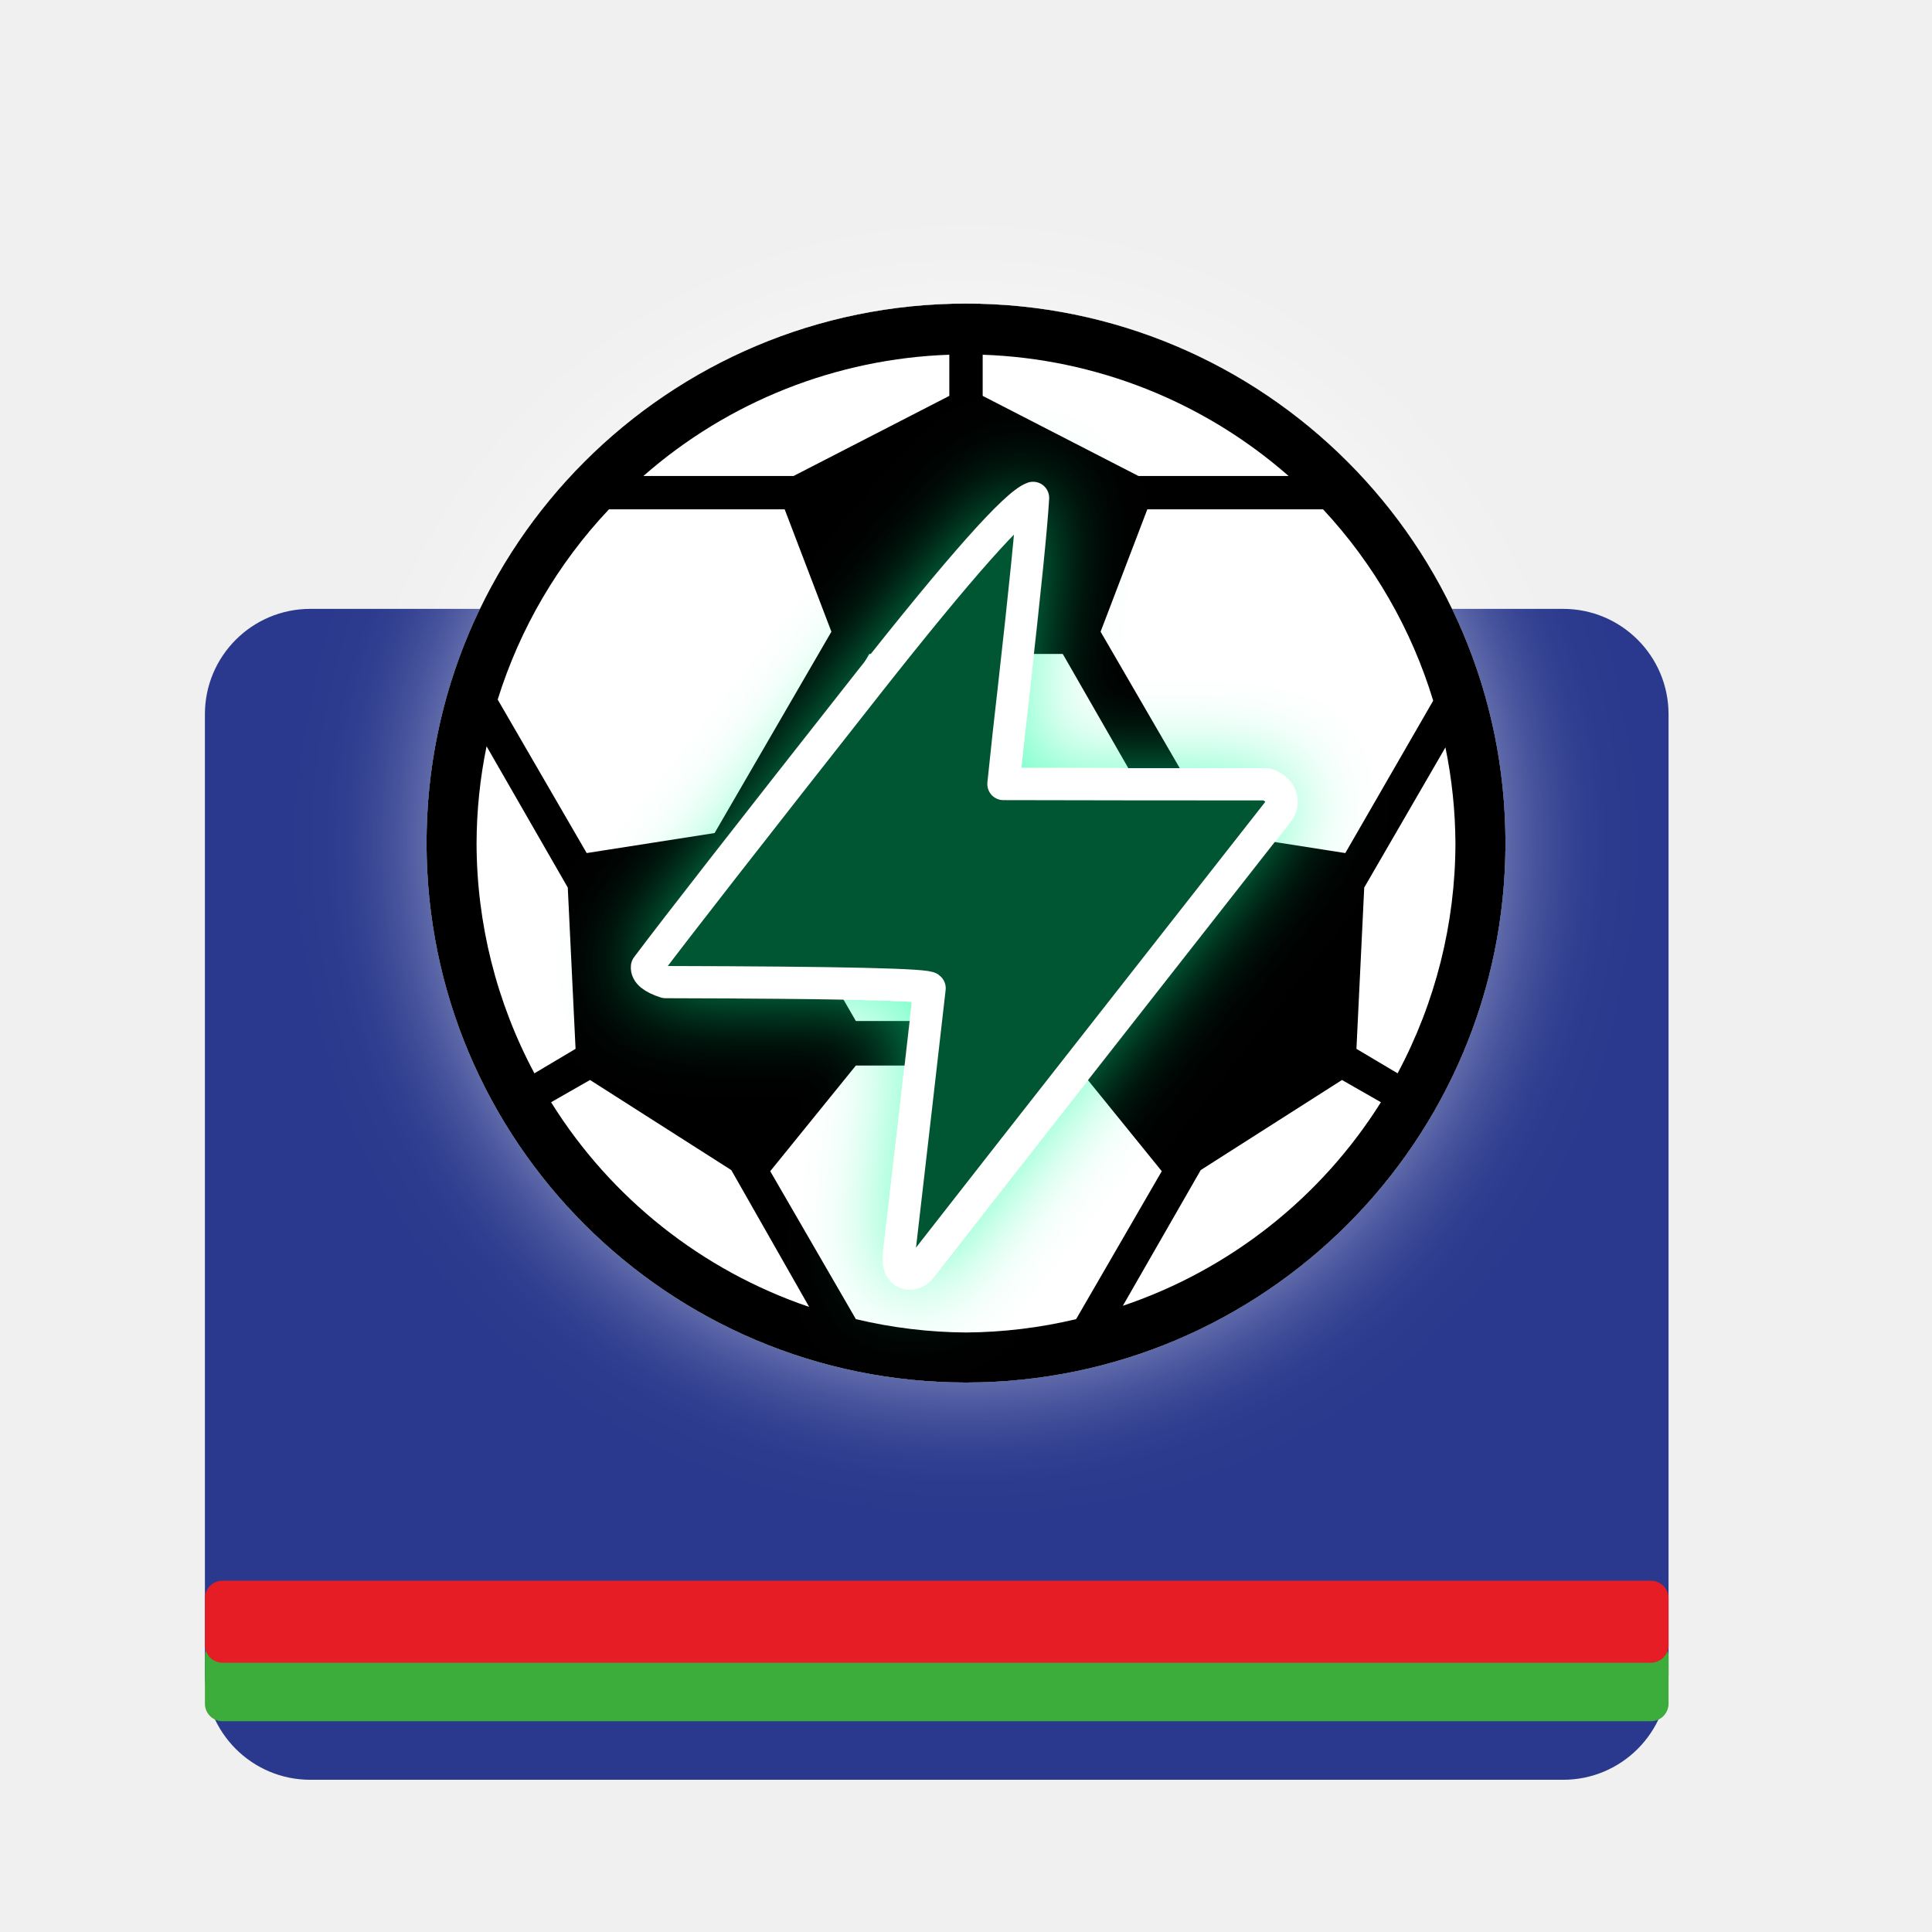
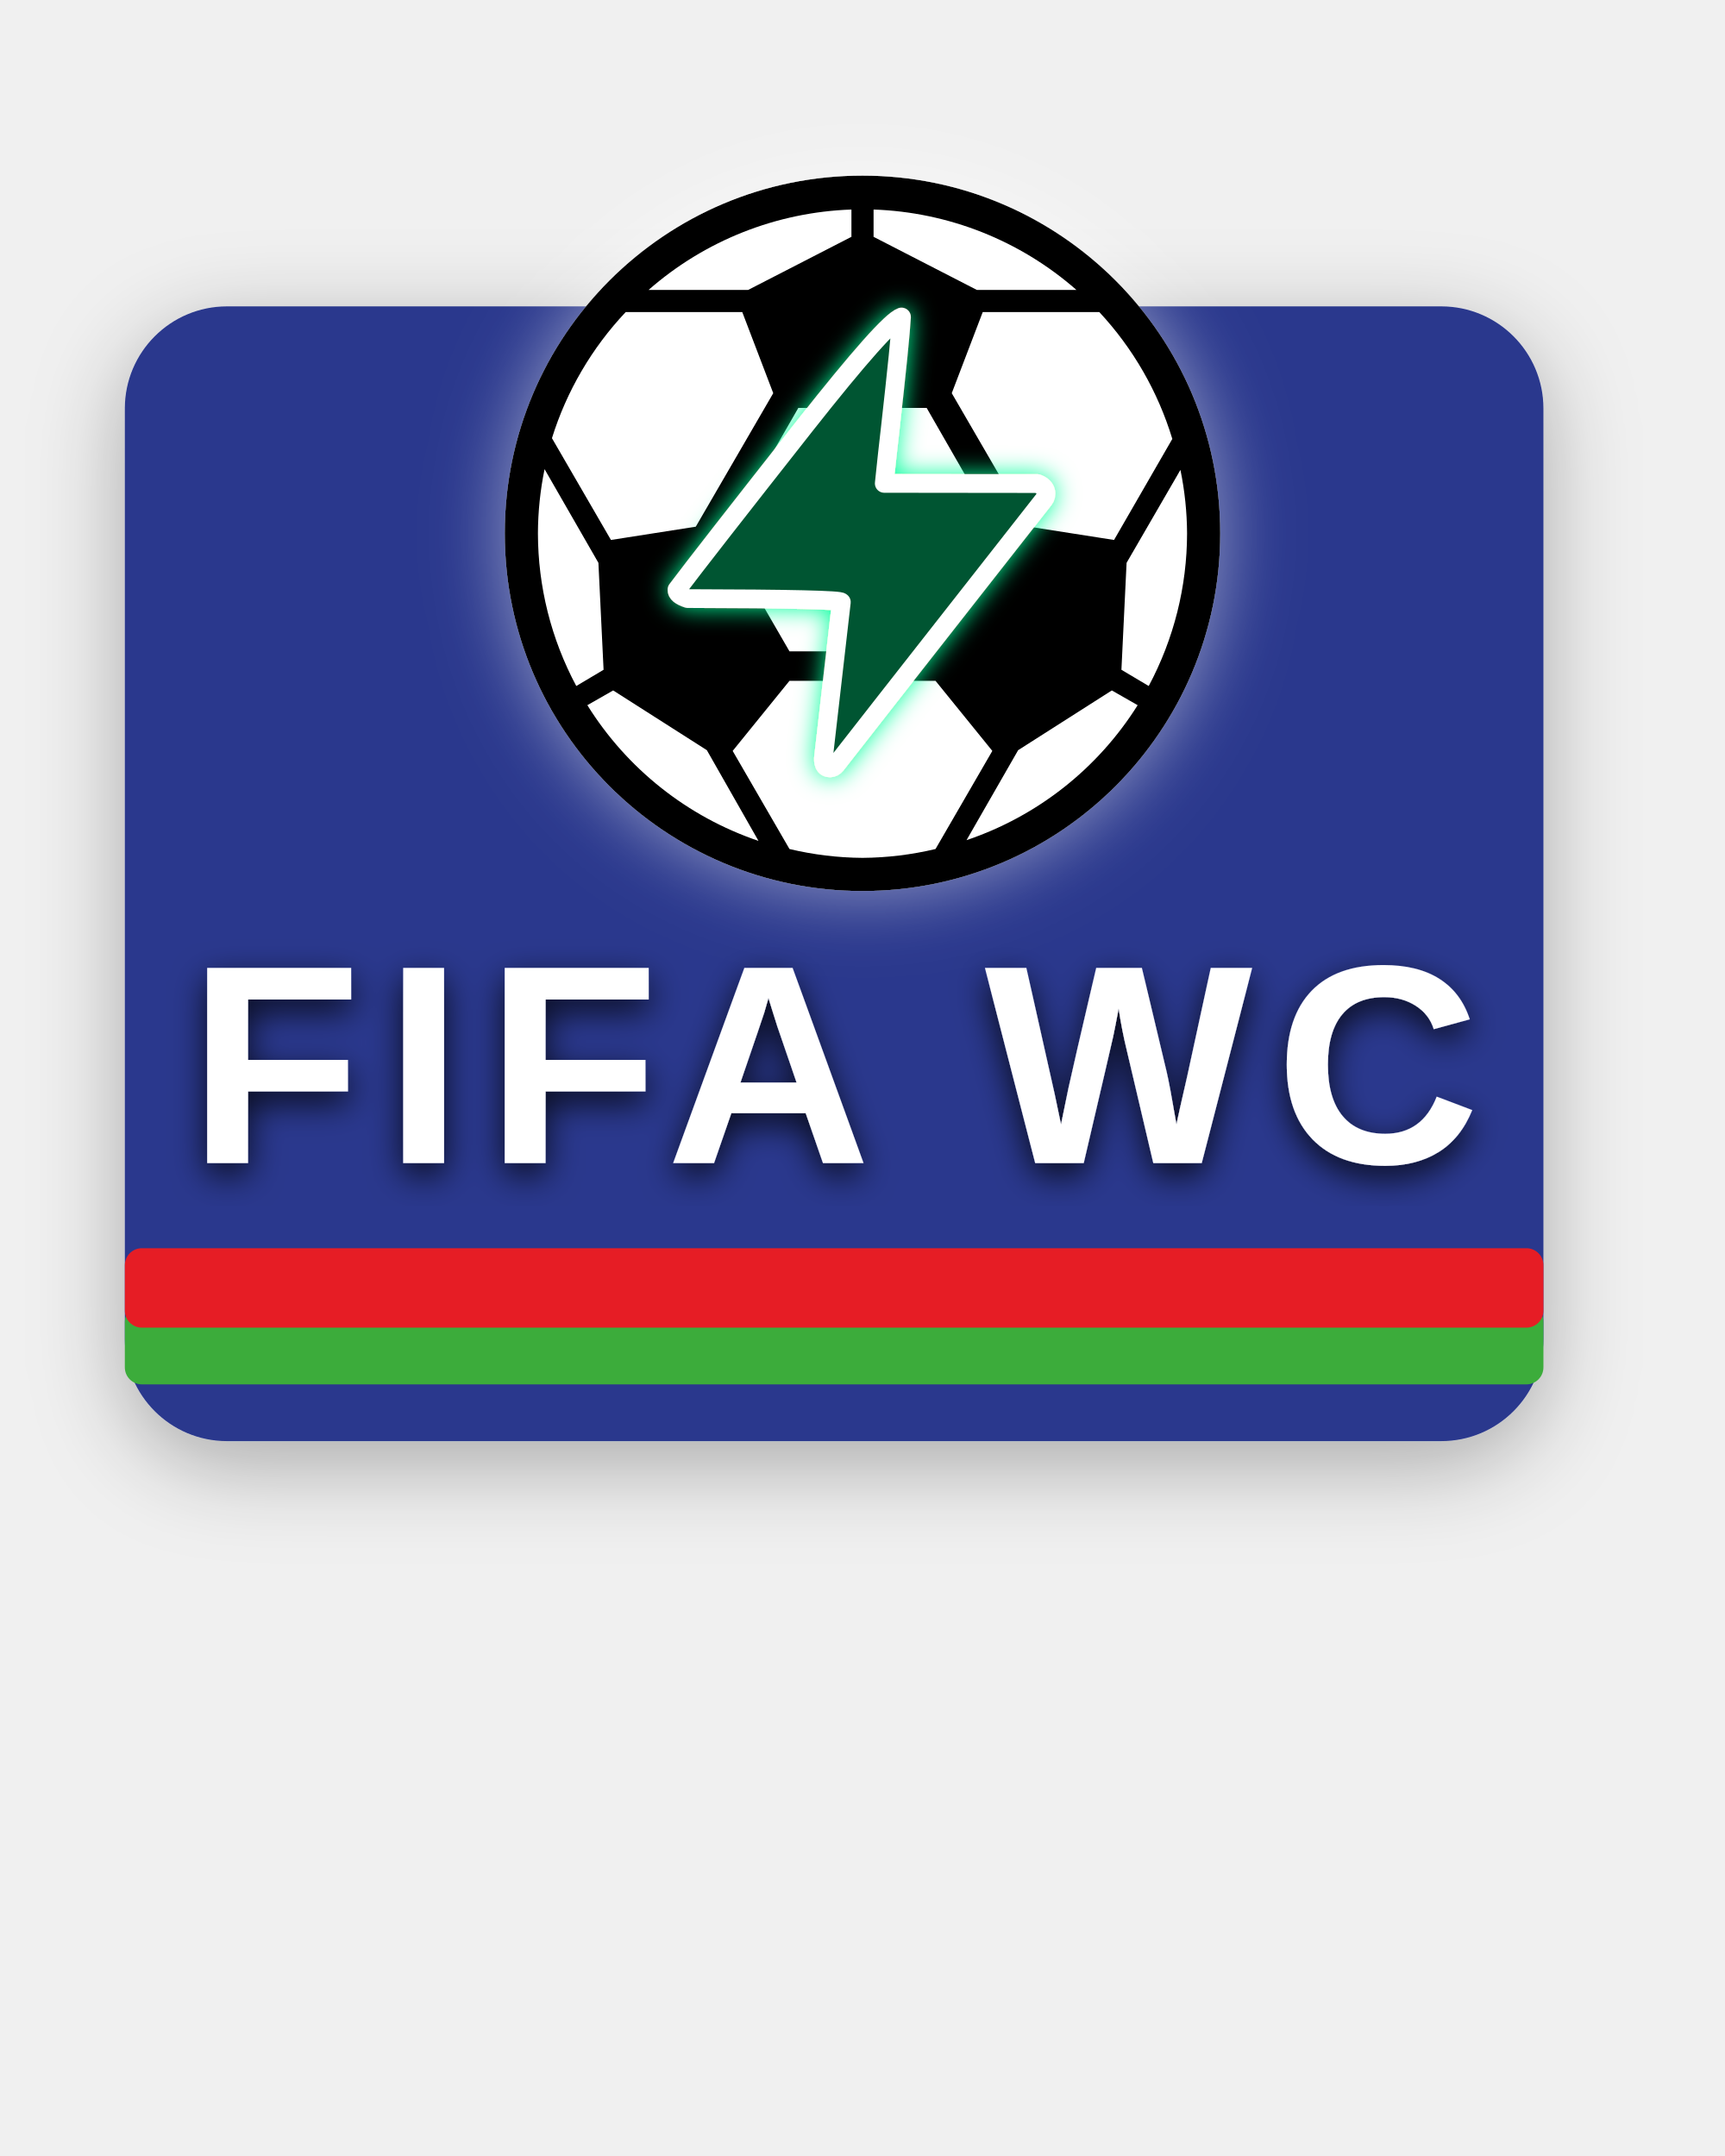
- <svg xmlns="http://www.w3.org/2000/svg" width="200" height="200" viewBox="0 -80 300 330" overflow="visible">
+ <svg xmlns="http://www.w3.org/2000/svg" width="200" height="250" viewBox="0 -30 300 380">
  <defs>
+     <filter id="boxShadow" x="-20%" y="-20%" width="140%" height="140%">
+       <feDropShadow dx="0" dy="4" stdDeviation="8" flood-color="#000000" flood-opacity="0.3" />
+     </filter>
    <filter id="ballGlow" x="-80%" y="-80%" width="260%" height="260%">
      <feDropShadow dx="0" dy="0" stdDeviation="10" flood-color="#ffffff" flood-opacity="0.5">
        <animate attributeName="stdDeviation" values="8;20;8" dur="1.5s" repeatCount="indefinite" />
-         <animate attributeName="flood-opacity" values="0.3;0.8;0.3" dur="1.5s" repeatCount="indefinite" />
      </feDropShadow>
    </filter>
-     <filter id="boltGlowPulsing" x="-80%" y="-80%" width="260%" height="260%">
+     <filter id="boltGlow" x="-80%" y="-80%" width="260%" height="260%">
      <feDropShadow dx="0" dy="0" stdDeviation="14" flood-color="#00ff9c" flood-opacity="1">
        <animate attributeName="stdDeviation" values="5;25;5" dur="1.5s" repeatCount="indefinite" />
      </feDropShadow>
-       <feDropShadow dx="0" dy="0" stdDeviation="28" flood-color="#00ff9c" flood-opacity="0.6">
-         <animate attributeName="stdDeviation" values="15;50;15" dur="1.5s" repeatCount="indefinite" />
-         <animate attributeName="flood-opacity" values="0.3;0.9;0.3" dur="1.5s" repeatCount="indefinite" />
-       </feDropShadow>
+     </filter>
+     <filter id="textShadow" x="-20%" y="-20%" width="140%" height="140%">
+       <feDropShadow dx="0" dy="2" stdDeviation="3" flood-color="#000000" flood-opacity="0.8" />
    </filter>
  </defs>
-   <rect x="20" y="24" width="250" height="200" rx="18" fill="#2A398D" />
+   <rect x="20" y="24" width="250" height="200" rx="18" fill="#2A398D" filter="url(#boxShadow)" />
  <rect x="20" y="200" width="250" height="14" rx="3" fill="#3CAC3B" />
  <rect x="20" y="190" width="250" height="14" rx="3" fill="#E61D25" />
-   <g filter="url(#ballGlow)" transform="translate(150 64) scale(0.95) translate(-97 -97)">
+   <g filter="url(#ballGlow)" transform="translate(150 64) scale(0.65) translate(-97 -97)">
    <circle cx="97" cy="97" r="97" fill="#000000" />
-     <path fill="#FFFFFF" d="       m 94,9.2 a 88,88 0 0 0 -55,21.8 l 27,0 28,-14.4 0,-7.4 z       m 6,0 0,7.4 28,14.4 27,0 a 88,88 0 0 0 -55,-21.8 z       m -67.2,27.8 a 88,88 0 0 0 -20,34.2 l 16,27.6 23,-3.6       21,-36.2 -8.4,-22 -31.6,0 z       m 96.8,0 -8.4,22 21,36.2 23,3.6 15.8,-27.4       a 88,88 0 0 0 -19.8,-34.4 l -31.6,0 z       m -50,26 -20.2,35.2 17.8,30.8 39.6,0       17.8,-30.8 -20.2,-35.2 -34.8,0 z       m -68.8,16.6 a 88,88 0 0 0 -1.8,17.4       88,88 0 0 0 10.4,41.4 l 7.4,-4.4       -1.4,-29 -14.6,-25.4 z       m 172.4,0.2 -14.6,25.2 -1.4,29       7.4,4.4 a 88,88 0 0 0 10.4,-41.4       88,88 0 0 0 -1.8,-17.2 z       m -106,57.2 -15.4,19 15.4,26.6       a 88,88 0 0 0 19.8,2.4       88,88 0 0 0 19.8,-2.4       l 15.4,-26.6 -15.4,-19 -39.6,0 z       m -47.8,2.6 -7,4       A 88,88 0 0 0 68.8,180.4       l -14,-24.6 -25.4,-16.2 z       m 135.2,0 -25.4,16.2 -14,24.4       a 88,88 0 0 0 46.4,-36.6 l -7,-4 z     " />
+     <path fill="#FFFFFF" d="m 94,9.2 a 88,88 0 0 0 -55,21.8 l 27,0 28,-14.4 0,-7.4 z m 6,0 0,7.4 28,14.4 27,0 a 88,88 0 0 0 -55,-21.8 z m -67.2,27.8 a 88,88 0 0 0 -20,34.2 l 16,27.6 23,-3.6 21,-36.2 -8.4,-22 -31.6,0 z m 96.8,0 -8.4,22 21,36.2 23,3.6 15.8,-27.4 a 88,88 0 0 0 -19.8,-34.4 l -31.6,0 z m -50,26 -20.2,35.2 17.8,30.8 39.6,0 17.8,-30.8 -20.2,-35.2 -34.8,0 z m -68.8,16.6 a 88,88 0 0 0 -1.8,17.4 88,88 0 0 0 10.4,41.4 l 7.4,-4.4 -1.4,-29 -14.6,-25.4 z m 172.4,0.2 -14.6,25.2 -1.4,29 7.4,4.4 a 88,88 0 0 0 10.4,-41.4 88,88 0 0 0 -1.8,-17.2 z m -106,57.2 -15.4,19 15.4,26.6 a 88,88 0 0 0 19.8,2.4 88,88 0 0 0 19.8,-2.4 l 15.4,-26.6 -15.4,-19 -39.6,0 z m -47.8,2.6 -7,4 A 88,88 0 0 0 68.8,180.4 l -14,-24.6 -25.4,-16.2 z m 135.2,0 -25.4,16.2 -14,24.4 a 88,88 0 0 0 46.4,-36.6 l -7,-4 z" />
  </g>
-   <g filter="url(#boltGlowPulsing)" transform="translate(150 92) scale(0.25) translate(-512 -597)">
-     <path fill="#035531" stroke="#ffffff" stroke-width="22" stroke-linejoin="round" d="       M 537.56 444.67       Q 617.34 444.87 717.35 444.88       C 729.31 449.11 728.91 458.82 725.35 463.36       C 648.18 561.91 556.92 677.88 480.98 775.23       C 477.36 779.87 469.98 780.84 467.12 774.79       C 465.99 772.40 465.89 768.32 466.31 765.40       Q 478.98 656.06 487.15 584.19       Q 487.33 580.40 306.71 580.00       Q 293.45 575.68 294.03 569.55       Q 324.33 529.26 444.34 376.83       Q 540.12 255.37 557.82 249.16       Q 556.28 276.65 544.53 380.90       Q 541.13 410.01 537.56 444.67 Z" />
+   <g filter="url(#boltGlow)" transform="translate(150 92) scale(0.15) translate(-512 -690)">
+     <path fill="#035531" stroke="#ffffff" stroke-width="22" stroke-linejoin="round" d="M 537.56 444.67 Q 617.34 444.87 717.35 444.88 C 729.31 449.11 728.91 458.82 725.35 463.36 C 648.18 561.91 556.92 677.88 480.98 775.23 C 477.36 779.87 469.98 780.84 467.12 774.79 C 465.99 772.40 465.89 768.32 466.31 765.40 Q 478.98 656.06 487.15 584.19 Q 487.33 580.40 306.71 580.00 Q 293.45 575.68 294.03 569.55 Q 324.33 529.26 444.34 376.83 Q 540.12 255.37 557.82 249.16 Q 556.28 276.65 544.53 380.90 Q 541.13 410.01 537.56 444.67 Z" />
  </g>
+   <text x="145" y="175" font-family="Arial, sans-serif" font-size="50" font-weight="900" letter-spacing="4" text-anchor="middle" fill="#FFFFFF" filter="url(#textShadow)">FIFA WC</text>
</svg>
